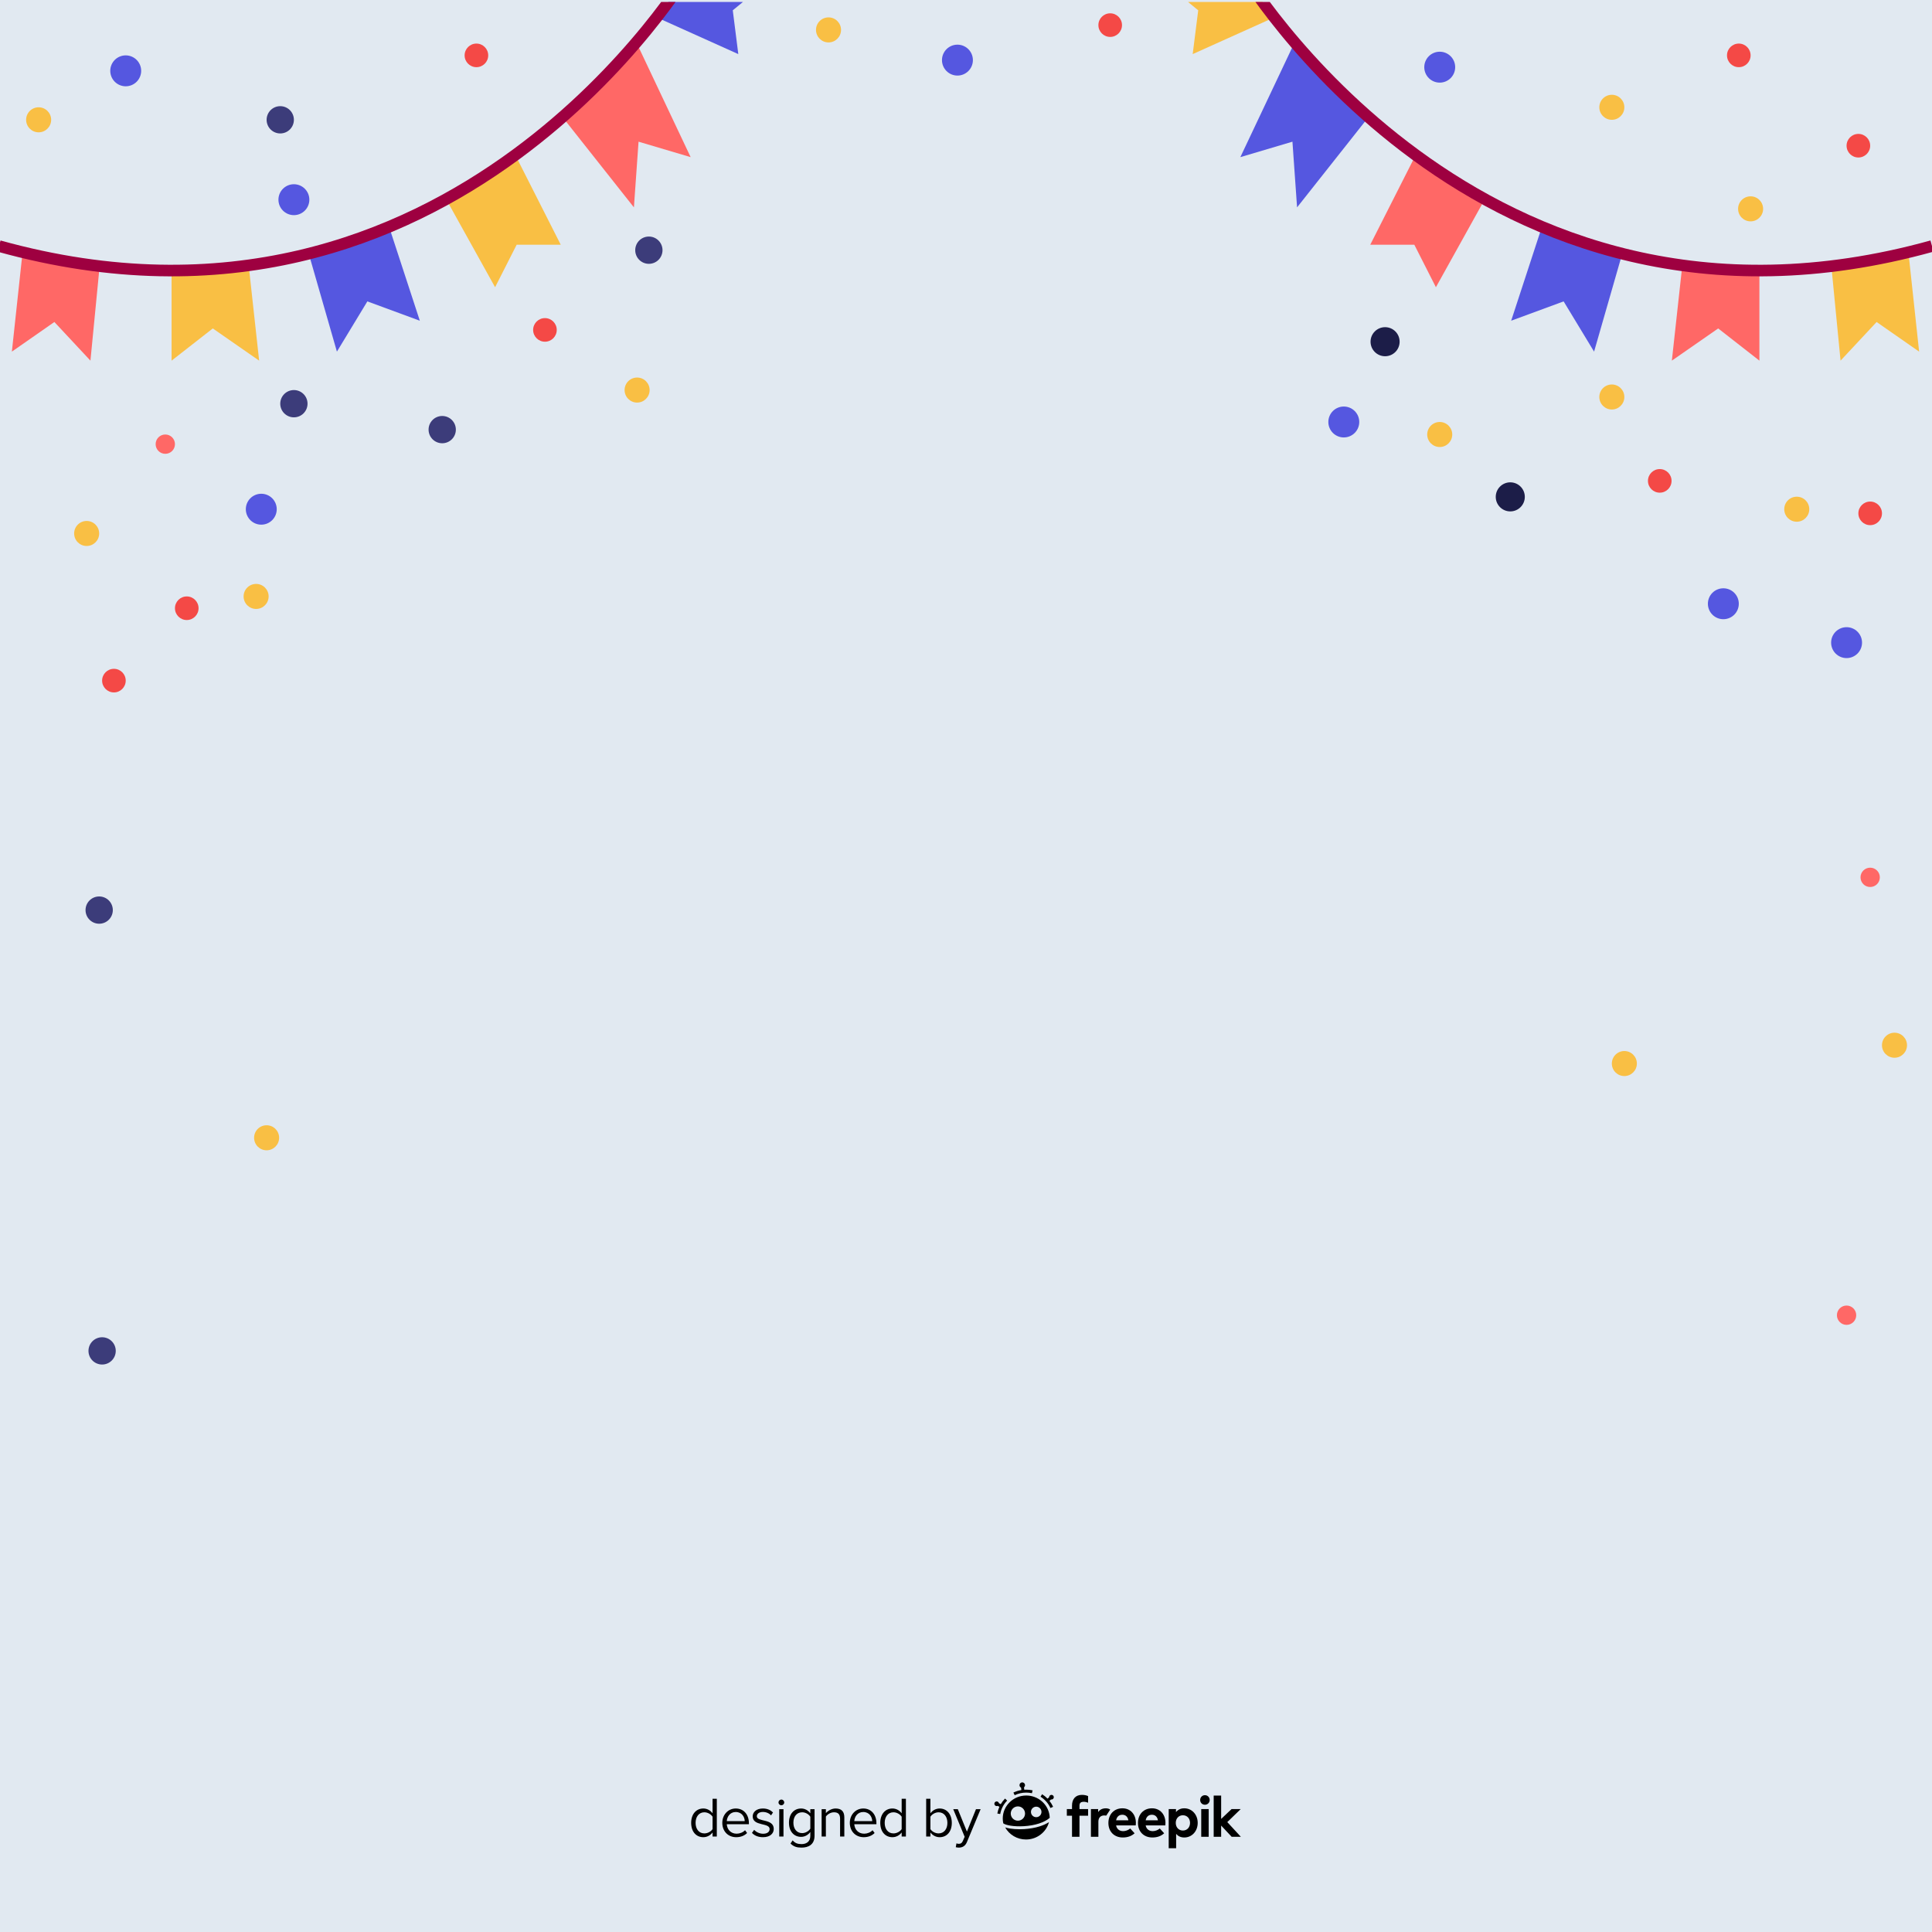
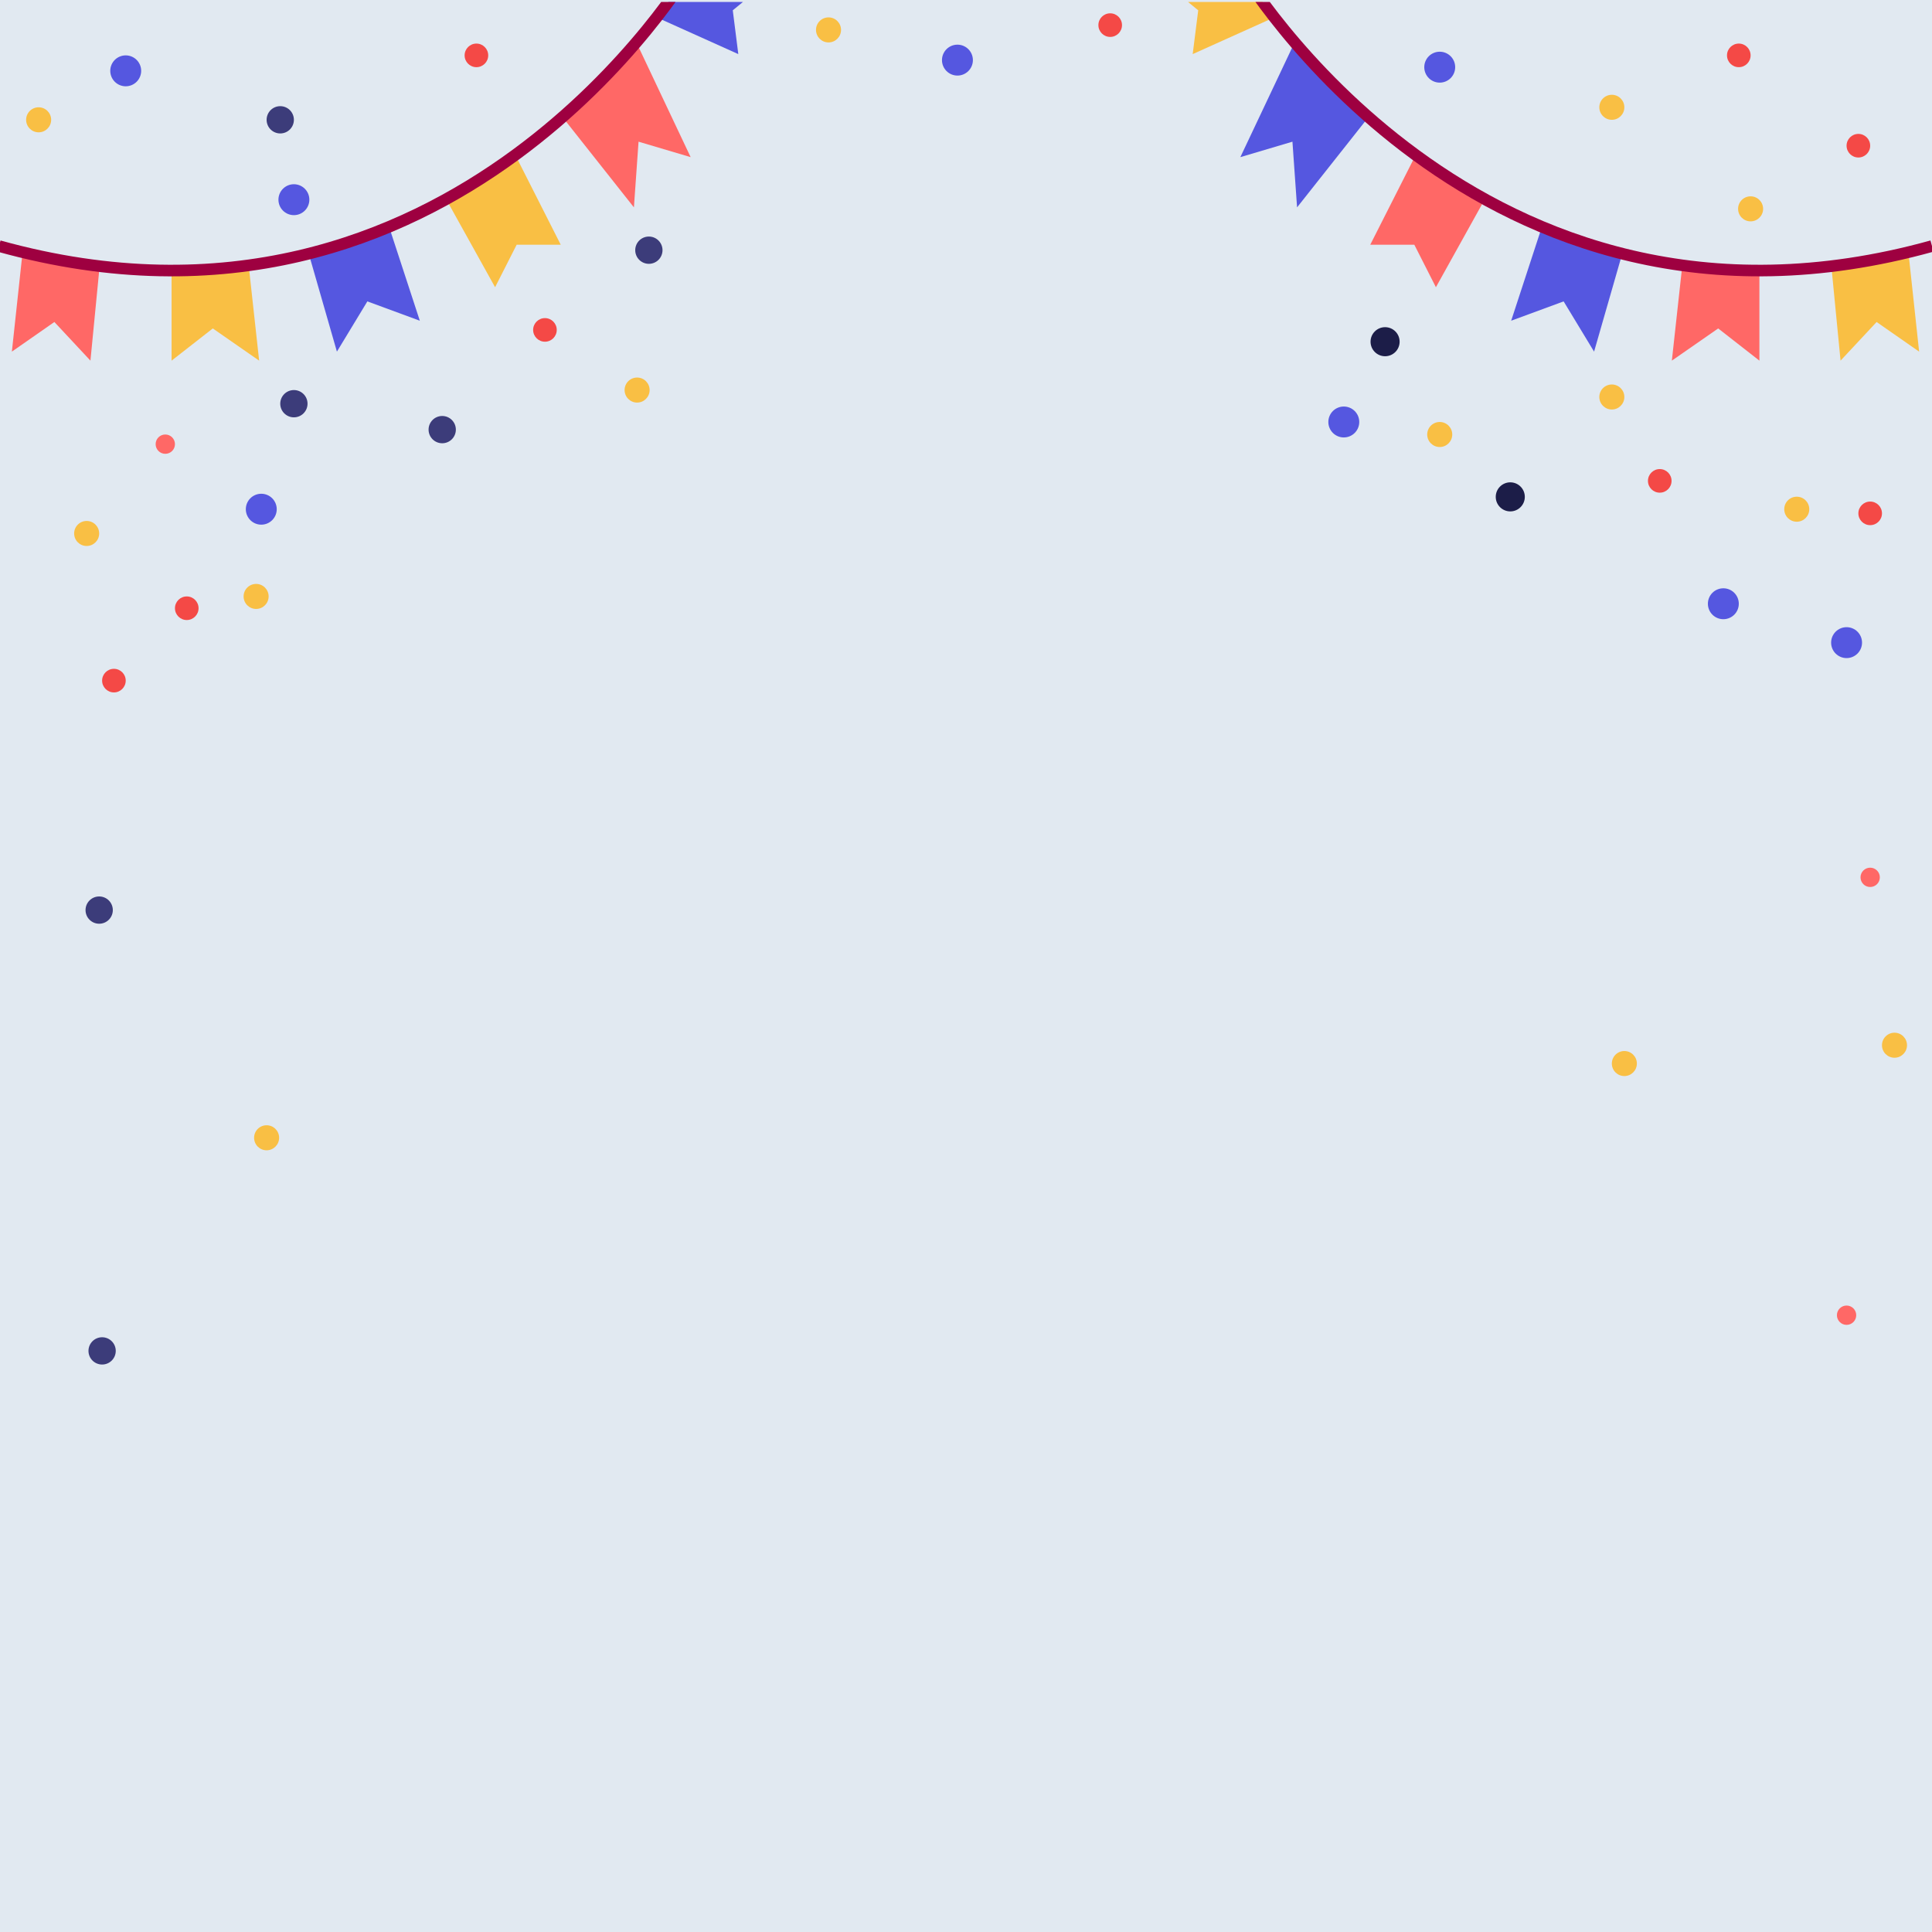
<svg xmlns="http://www.w3.org/2000/svg" xmlns:xlink="http://www.w3.org/1999/xlink" version="1.1" x="0px" y="0px" viewBox="0 0 500 500" style="enable-background:new 0 0 500 500;" xml:space="preserve">
  <g id="BACKGROUND">
    <rect style="fill:rgb(225, 233, 241);" width="500" height="500" />
  </g>
  <g id="OBJECTS">
    <g>
      <g>
        <circle style="fill:#FF6866;" cx="484" cy="227.055" r="2.5" />
        <circle style="fill:#FF6866;" cx="477.892" cy="340.374" r="2.5" />
        <circle style="fill:#FF6866;" cx="42.779" cy="114.948" r="2.5" />
        <circle style="fill:#F44946;" cx="48.333" cy="157.41" r="3.054" />
        <circle style="fill:#F44946;" cx="429.543" cy="124.449" r="3.054" />
        <circle style="fill:#F44946;" cx="480.946" cy="37.708" r="3.054" />
        <circle style="fill:#F44946;" cx="287.318" cy="6.5" r="3.054" />
        <circle style="fill:#F44946;" cx="450" cy="14.331" r="3.054" />
        <circle style="fill:#F44946;" cx="29.482" cy="176.144" r="3.054" />
        <circle style="fill:#F44946;" cx="484" cy="132.856" r="3.054" />
        <circle style="fill:#F44946;" cx="141.03" cy="85.38" r="3.054" />
        <circle style="fill:#F44946;" cx="123.296" cy="14.331" r="3.054" />
        <circle style="fill:#3C3C7A;" cx="76.059" cy="104.477" r="3.53" />
        <circle style="fill:#3C3C7A;" cx="114.446" cy="111.186" r="3.53" />
        <circle style="fill:#3C3C7A;" cx="26.428" cy="349.61" r="3.53" />
        <circle style="fill:#3C3C7A;" cx="72.529" cy="31.006" r="3.53" />
        <circle style="fill:#3C3C7A;" cx="25.667" cy="235.532" r="3.53" />
        <circle style="fill:#3C3C7A;" cx="167.928" cy="64.748" r="3.53" />
        <circle style="fill:#5557e0;" cx="67.619" cy="131.783" r="4" />
        <circle style="fill:#5557e0;" cx="76.059" cy="51.679" r="4" />
        <circle style="fill:#5557e0;" cx="32.536" cy="18.331" r="4" />
        <circle style="fill:#5557e0;" cx="446" cy="156.25" r="4" />
        <circle style="fill:#5557e0;" cx="372.6" cy="17.384" r="4" />
        <circle style="fill:#5557e0;" cx="247.784" cy="15.558" r="4" />
        <circle style="fill:#5557e0;" cx="477.892" cy="166.313" r="4" />
        <circle style="fill:#5557e0;" cx="347.774" cy="109.209" r="4" />
        <circle style="fill:#1C1D48;" cx="390.859" cy="128.588" r="3.762" />
        <circle style="fill:#1C1D48;" cx="358.46" cy="88.433" r="3.762" />
        <circle style="fill:#F9BF44;" cx="372.6" cy="112.448" r="3.239" />
        <circle style="fill:#F9BF44;" cx="417.142" cy="27.767" r="3.239" />
        <circle style="fill:#F9BF44;" cx="164.883" cy="100.947" r="3.239" />
        <circle style="fill:#F9BF44;" cx="214.42" cy="7.739" r="3.239" />
        <circle style="fill:#F9BF44;" cx="22.428" cy="138.061" r="3.239" />
        <circle style="fill:#F9BF44;" cx="66.283" cy="154.356" r="3.239" />
        <circle style="fill:#F9BF44;" cx="68.999" cy="294.455" r="3.239" />
        <circle style="fill:#F9BF44;" cx="10" cy="31.006" r="3.239" />
        <circle style="fill:#F9BF44;" cx="465" cy="131.783" r="3.239" />
        <circle style="fill:#F9BF44;" cx="420.381" cy="275.243" r="3.239" />
        <circle style="fill:#F9BF44;" cx="453.054" cy="54.048" r="3.239" />
        <circle style="fill:#F9BF44;" cx="417.142" cy="102.742" r="3.239" />
        <circle style="fill:#F9BF44;" cx="490.292" cy="270.503" r="3.239" />
      </g>
      <g>
        <g>
          <defs>
            <rect id="SVGID_1_" y="0.5" width="500" height="500" />
          </defs>
          <clipPath id="SVGID_00000160885300315834414360000004256252882032752057_">
            <use xlink:href="#SVGID_1_" style="overflow:visible;" />
          </clipPath>
          <g style="clip-path:url(#SVGID_00000160885300315834414360000004256252882032752057_);">
            <polygon style="fill:#5557e0;" points="334.483,12.158 321,40.667 334.483,36.667 335.682,53.667 353.543,31.089      " />
            <polygon style="fill:#FF6866;" points="366.027,40.816 354.62,63.333 366.027,63.333 371.61,74.333 384.048,51.955      " />
            <polygon style="fill:#5557e0;" points="398.97,58.92 391.09,83 404.667,78 412.546,91 419.833,65.664      " />
            <polygon style="fill:#FF6866;" points="435.385,68.613 432.674,93.333 444.667,85 455.333,93.333 455.333,70.021      " />
            <polygon style="fill:#F9BF44;" points="473.973,69.068 476.333,93.333 485.667,83.333 496.667,91 493.95,65.773      " />
            <polygon style="fill:#F9BF44;" points="328.668,4.999 308.667,14 310.098,2.667 300.333,-5.333 321,-13      " />
            <path style="fill:none;stroke:#9E0040;stroke-width:3;stroke-miterlimit:10;" d="M321-8c0,0,61.309,104.368,179,71.683" />
          </g>
          <g style="clip-path:url(#SVGID_00000160885300315834414360000004256252882032752057_);">
            <polygon style="fill:#FF6866;" points="165.256,12.158 178.739,40.667 165.256,36.667 164.057,53.667 146.196,31.089      " />
            <polygon style="fill:#F9BF44;" points="133.712,40.816 145.119,63.333 133.712,63.333 128.129,74.333 115.691,51.955      " />
            <polygon style="fill:#5557e0;" points="100.769,58.92 108.649,83 95.072,78 87.193,91 79.906,65.664      " />
            <polygon style="fill:#F9BF44;" points="64.354,68.613 67.065,93.333 55.072,85 44.406,93.333 44.406,70.021      " />
            <polygon style="fill:#FF6866;" points="25.766,69.068 23.406,93.333 14.072,83.333 3.072,91 5.789,65.773      " />
            <polygon style="fill:#5557e0;" points="171.071,4.999 191.072,14 189.641,2.667 199.406,-5.333 178.739,-13      " />
            <path style="fill:none;stroke:#9E0040;stroke-width:3;stroke-miterlimit:10;" d="M178.739-8c0,0-61.309,104.368-179,71.683" />
          </g>
        </g>
      </g>
    </g>
  </g>
-   <g id="DESIGNED_BY_FREEPIK">
-     <g>
-       <g id="XMLID_319_">
-         <g id="XMLID_338_">
-           <path id="XMLID_346_" d="M260.104,465.465c-0.432,0.443-0.803,0.931-1.108,1.453l-0.465-0.241      c-0.067-0.298-0.349-0.503-0.659-0.466c-0.331,0.039-0.568,0.339-0.529,0.67c0.039,0.331,0.339,0.568,0.67,0.529      c0.066-0.008,0.127-0.026,0.184-0.052l0.451,0.234c-0.251,0.554-0.433,1.139-0.539,1.744l0.747,0.132      c0.23-1.306,0.85-2.507,1.792-3.473L260.104,465.465z" />
-           <path id="XMLID_345_" d="M265.592,463.163c-0.171,0-0.341,0.006-0.51,0.017l-0.074-0.626c0.188-0.149,0.296-0.389,0.266-0.645      c-0.046-0.393-0.402-0.674-0.795-0.628c-0.393,0.046-0.674,0.402-0.628,0.795c0.03,0.254,0.189,0.461,0.404,0.564l0.074,0.624      c-0.714,0.116-1.403,0.332-2.06,0.646l0.327,0.684c0.934-0.447,1.942-0.673,2.995-0.673c0.496,0,0.993,0.053,1.475,0.158      l0.161-0.741C266.692,463.222,266.142,463.163,265.592,463.163z" />
-           <path id="XMLID_344_" d="M272.194,465.711c0.331-0.04,0.566-0.341,0.526-0.672c-0.04-0.331-0.341-0.566-0.672-0.526      c-0.309,0.038-0.535,0.304-0.53,0.609l-0.416,0.363c-0.418-0.43-0.889-0.813-1.408-1.139l-0.404,0.641      c1.134,0.715,2.021,1.726,2.563,2.925l0.69-0.313c-0.251-0.554-0.567-1.072-0.942-1.545l0.402-0.351      C272.065,465.716,272.129,465.719,272.194,465.711z" />
-           <path id="XMLID_343_" d="M265.044,473.372c-0.386,0.023-0.775,0.035-1.157,0.035c-0.88,0-1.733-0.061-2.478-0.179      c-0.39-0.062-0.846-0.155-1.27-0.292c1.046,1.861,3.069,3.125,5.388,3.125c2.855,0,5.262-1.916,5.95-4.504      c-0.682,0.449-1.505,0.825-2.459,1.123C267.839,473.047,266.463,473.286,265.044,473.372z" />
-           <path id="XMLID_339_" d="M265.592,464.68c-3.352,0-6.08,2.666-6.08,5.943c0,0.426,0.046,0.849,0.137,1.261      c0.673,0.483,2.706,0.89,5.348,0.731c2.879-0.173,5.297-0.957,6.672-2.159c-0.006-0.195-0.021-0.39-0.045-0.582      C271.244,466.913,268.65,464.68,265.592,464.68z M263.432,471.194c-1.02,0-1.85-0.83-1.85-1.85c0-1.02,0.83-1.85,1.85-1.85      c1.02,0,1.85,0.83,1.85,1.85C265.282,470.365,264.452,471.194,263.432,471.194z M268.17,470.286c-0.75,0-1.36-0.61-1.36-1.36      s0.61-1.361,1.36-1.361c0.75,0,1.361,0.61,1.361,1.361S268.92,470.286,268.17,470.286z" />
-         </g>
-         <path id="XMLID_336_" d="M281.595,466.547c-0.295-0.116-0.805-0.309-1.382-0.237c-0.551,0.069-0.844,0.341-0.844,1.007v0.866     h2.228v1.717h-2.228v5.455h-1.932v-5.455h-1.34v-1.717h1.34v-0.888c0-1.68,0.896-2.783,2.568-2.783     c0.643,0,1.157,0.122,1.59,0.308L281.595,466.547z" />
-         <path id="XMLID_334_" d="M286.298,469.879c-0.177-0.03-0.358-0.046-0.526-0.046c-0.896,0-1.51,0.548-1.51,1.614v3.908h-1.932     v-7.172h1.873v0.785c0.451-0.673,1.14-0.977,2.021-0.977c0.414,0,0.848,0.128,1.094,0.337L286.298,469.879z" />
-         <path id="XMLID_331_" d="M293.965,471.757c0,0.222-0.015,0.489-0.037,0.651h-5.085c0.207,1.036,0.933,1.488,1.843,1.488     c0.622,0,1.295-0.252,1.813-0.688l1.133,1.243c-0.814,0.748-1.85,1.088-3.057,1.088c-2.198,0-3.723-1.495-3.723-3.753     c0-2.258,1.48-3.797,3.627-3.797C292.544,467.99,293.958,469.522,293.965,471.757z M288.851,471.091h3.175     c-0.177-0.918-0.733-1.436-1.562-1.436C289.554,469.655,289.021,470.203,288.851,471.091z" />
-         <path id="XMLID_328_" d="M301.618,471.757c0,0.222-0.015,0.489-0.037,0.651h-5.085c0.207,1.036,0.932,1.488,1.843,1.488     c0.622,0,1.295-0.252,1.814-0.688l1.132,1.243c-0.814,0.748-1.85,1.088-3.057,1.088c-2.198,0-3.723-1.495-3.723-3.753     c0-2.258,1.48-3.797,3.627-3.797C300.197,467.99,301.611,469.522,301.618,471.757z M296.504,471.091h3.175     c-0.178-0.918-0.733-1.436-1.562-1.436C297.207,469.655,296.674,470.203,296.504,471.091z" />
-         <path id="XMLID_325_" d="M309.964,471.764c0,2.154-1.495,3.775-3.471,3.775c-0.962,0-1.643-0.378-2.109-0.933v3.708h-1.924     v-10.133h1.887v0.792c0.466-0.585,1.155-0.984,2.139-0.984C308.469,467.99,309.964,469.61,309.964,471.764z M304.287,471.764     c0,1.132,0.747,1.976,1.843,1.976c1.14,0,1.85-0.881,1.85-1.976c0-1.095-0.71-1.976-1.85-1.976     C305.035,469.788,304.287,470.632,304.287,471.764z" />
-         <path id="XMLID_322_" d="M313.068,465.836c0,0.696-0.54,1.229-1.236,1.229c-0.696,0-1.229-0.533-1.229-1.229     c0-0.696,0.533-1.243,1.229-1.243C312.527,464.592,313.068,465.14,313.068,465.836z M312.809,475.354h-1.932v-7.172h1.932     V475.354z" />
-         <path id="XMLID_320_" d="M316.032,470.736l2.701-2.554h2.368l-3.479,3.375l3.501,3.797h-2.376l-2.716-2.901v2.901H314.1v-10.658     h1.932V470.736z" />
-       </g>
-       <g>
-         <path d="M184.412,475.289v-1.055c-0.527,0.718-1.391,1.23-2.388,1.23c-1.846,0-3.149-1.406-3.149-3.706     c0-2.256,1.289-3.721,3.149-3.721c0.952,0,1.816,0.469,2.388,1.245v-3.765h1.099v9.77H184.412z M184.412,473.37v-3.208     c-0.395-0.615-1.245-1.143-2.124-1.143c-1.421,0-2.27,1.172-2.27,2.739c0,1.567,0.85,2.724,2.27,2.724     C183.168,474.483,184.017,473.986,184.412,473.37z" />
-         <path d="M186.932,471.744c0-2.051,1.465-3.706,3.486-3.706c2.139,0,3.398,1.67,3.398,3.794v0.279h-5.727     c0.088,1.333,1.025,2.446,2.549,2.446c0.805,0,1.626-0.322,2.182-0.894l0.527,0.718c-0.703,0.703-1.655,1.084-2.812,1.084     C188.44,475.465,186.932,473.956,186.932,471.744z M190.403,468.947c-1.509,0-2.256,1.274-2.314,2.358h4.643     C192.718,470.25,192.015,468.947,190.403,468.947z" />
-         <path d="M194.607,474.351l0.571-0.791c0.469,0.542,1.362,1.011,2.329,1.011c1.084,0,1.67-0.513,1.67-1.216     c0-1.714-4.38-0.659-4.38-3.281c0-1.098,0.952-2.036,2.636-2.036c1.201,0,2.051,0.454,2.622,1.026l-0.513,0.762     c-0.424-0.513-1.201-0.894-2.109-0.894c-0.967,0-1.567,0.483-1.567,1.113c0,1.552,4.38,0.527,4.38,3.281     c0,1.187-0.952,2.138-2.783,2.138C196.306,475.465,195.325,475.113,194.607,474.351z" />
-         <path d="M201.477,466.471c0-0.41,0.337-0.747,0.732-0.747c0.41,0,0.747,0.337,0.747,0.747c0,0.41-0.337,0.732-0.747,0.732     C201.814,467.203,201.477,466.881,201.477,466.471z M201.667,475.289v-7.075h1.099v7.075H201.667z" />
-         <path d="M204.582,477.105l0.556-0.82c0.586,0.703,1.289,0.967,2.3,0.967c1.172,0,2.27-0.571,2.27-2.124v-1.011     c-0.513,0.718-1.377,1.26-2.373,1.26c-1.845,0-3.149-1.377-3.149-3.662c0-2.27,1.289-3.677,3.149-3.677     c0.952,0,1.802,0.469,2.373,1.245v-1.069h1.098v6.87c0,2.344-1.641,3.076-3.369,3.076     C206.237,478.16,205.417,477.926,204.582,477.105z M209.709,473.253v-3.091c-0.381-0.615-1.23-1.143-2.109-1.143     c-1.421,0-2.27,1.128-2.27,2.695c0,1.553,0.849,2.695,2.27,2.695C208.478,474.41,209.328,473.868,209.709,473.253z" />
-         <path d="M217.413,475.289v-4.629c0-1.245-0.63-1.641-1.582-1.641c-0.865,0-1.685,0.527-2.095,1.099v5.17h-1.099v-7.075h1.099     v1.025c0.498-0.586,1.465-1.201,2.519-1.201c1.48,0,2.256,0.747,2.256,2.285v4.966H217.413z" />
-         <path d="M219.932,471.744c0-2.051,1.465-3.706,3.486-3.706c2.139,0,3.398,1.67,3.398,3.794v0.279h-5.727     c0.088,1.333,1.025,2.446,2.549,2.446c0.806,0,1.626-0.322,2.183-0.894l0.527,0.718c-0.703,0.703-1.655,1.084-2.812,1.084     C221.441,475.465,219.932,473.956,219.932,471.744z M223.404,468.947c-1.509,0-2.256,1.274-2.314,2.358h4.643     C225.718,470.25,225.015,468.947,223.404,468.947z" />
-         <path d="M233.35,475.289v-1.055c-0.527,0.718-1.392,1.23-2.388,1.23c-1.846,0-3.149-1.406-3.149-3.706     c0-2.256,1.289-3.721,3.149-3.721c0.952,0,1.817,0.469,2.388,1.245v-3.765h1.098v9.77H233.35z M233.35,473.37v-3.208     c-0.396-0.615-1.245-1.143-2.124-1.143c-1.421,0-2.27,1.172-2.27,2.739c0,1.567,0.849,2.724,2.27,2.724     C232.105,474.483,232.954,473.986,233.35,473.37z" />
-         <path d="M239.692,475.289v-9.77h1.098v3.765c0.572-0.776,1.421-1.245,2.388-1.245c1.845,0,3.149,1.465,3.149,3.721     c0,2.299-1.304,3.706-3.149,3.706c-0.996,0-1.86-0.513-2.388-1.23v1.055H239.692z M242.9,474.483     c1.436,0,2.285-1.157,2.285-2.724c0-1.568-0.85-2.739-2.285-2.739c-0.864,0-1.728,0.527-2.109,1.143v3.208     C241.171,473.986,242.036,474.483,242.9,474.483z" />
-         <path d="M247.528,477.061c0.161,0.073,0.425,0.117,0.601,0.117c0.483,0,0.805-0.161,1.055-0.747l0.469-1.069l-2.959-7.148h1.187     l2.358,5.8l2.344-5.8h1.201l-3.545,8.51c-0.425,1.025-1.143,1.421-2.08,1.435c-0.234,0-0.601-0.044-0.805-0.103L247.528,477.061z     " />
-       </g>
-     </g>
-   </g>
</svg>
